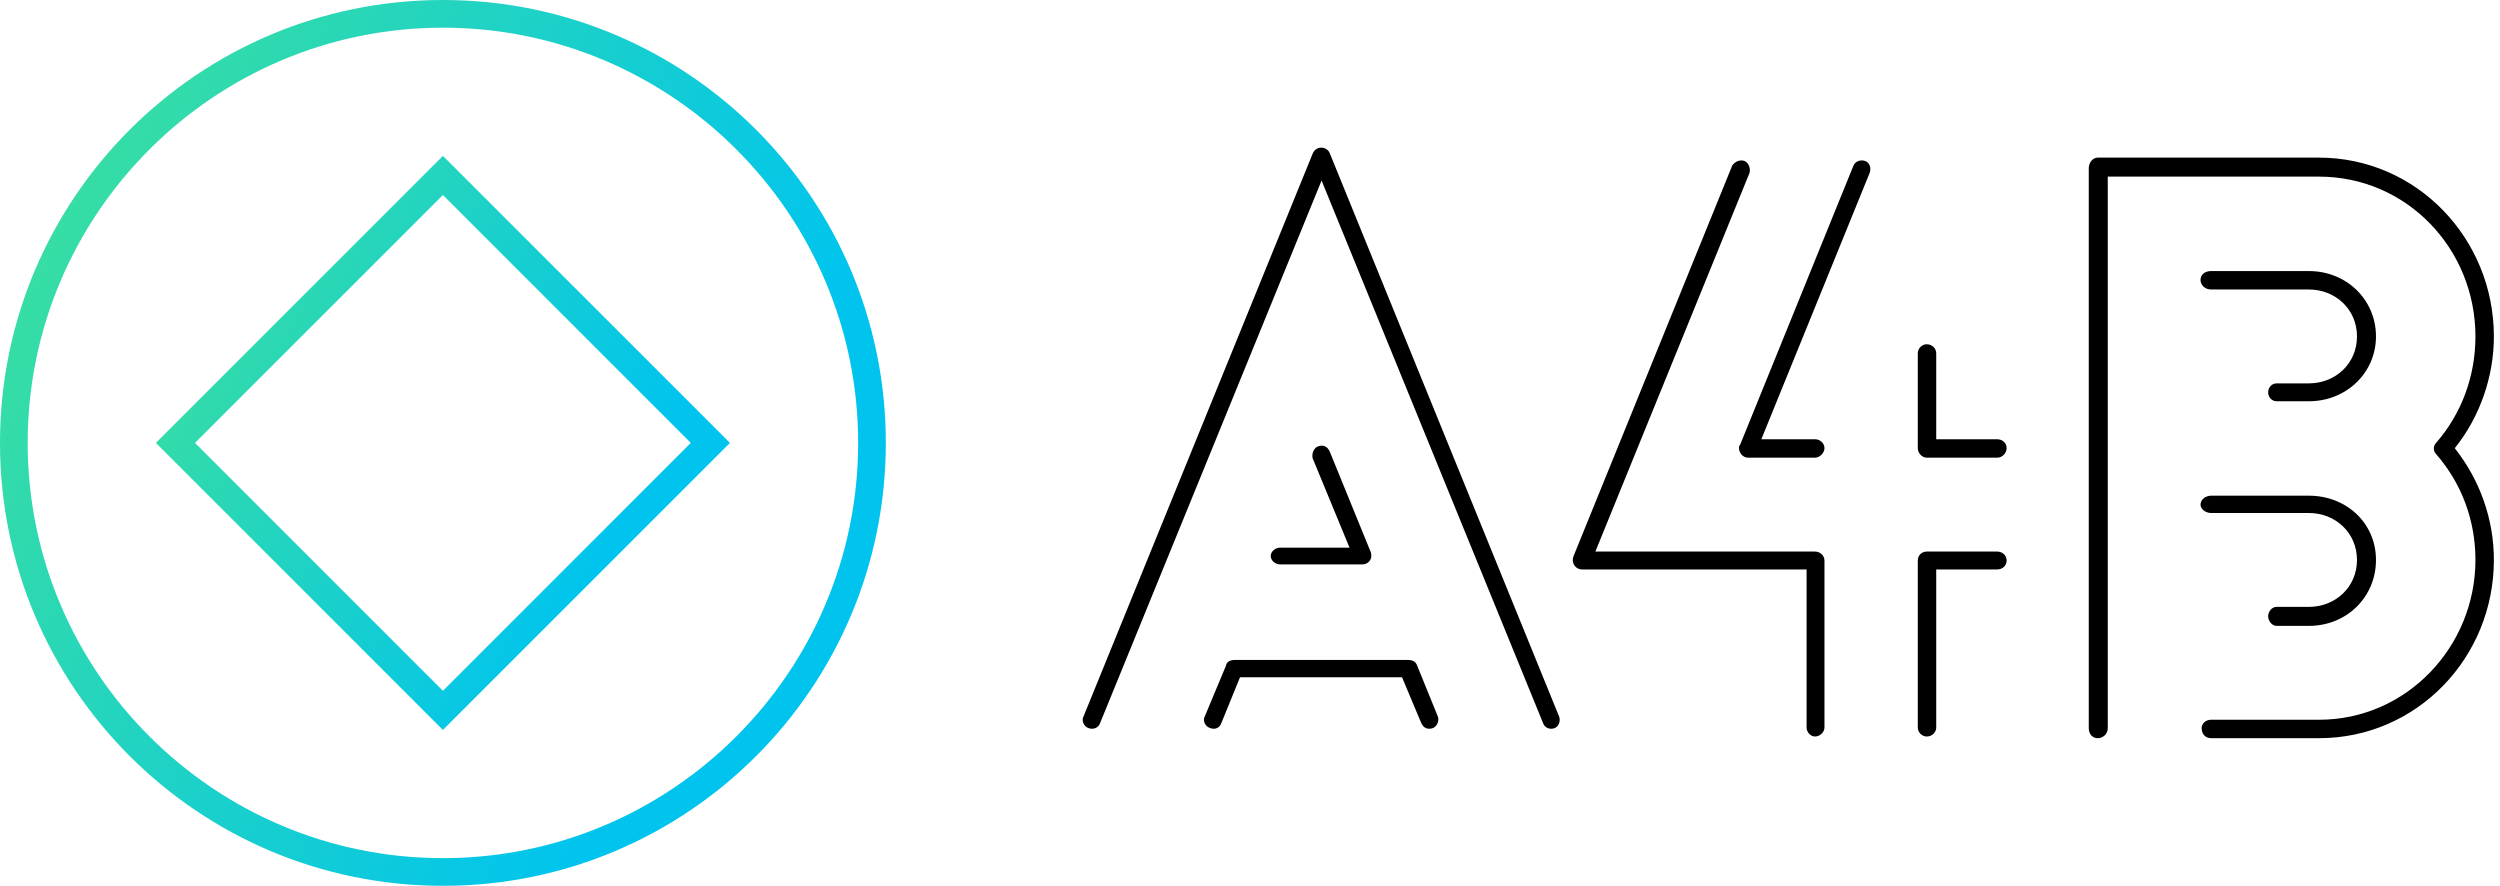
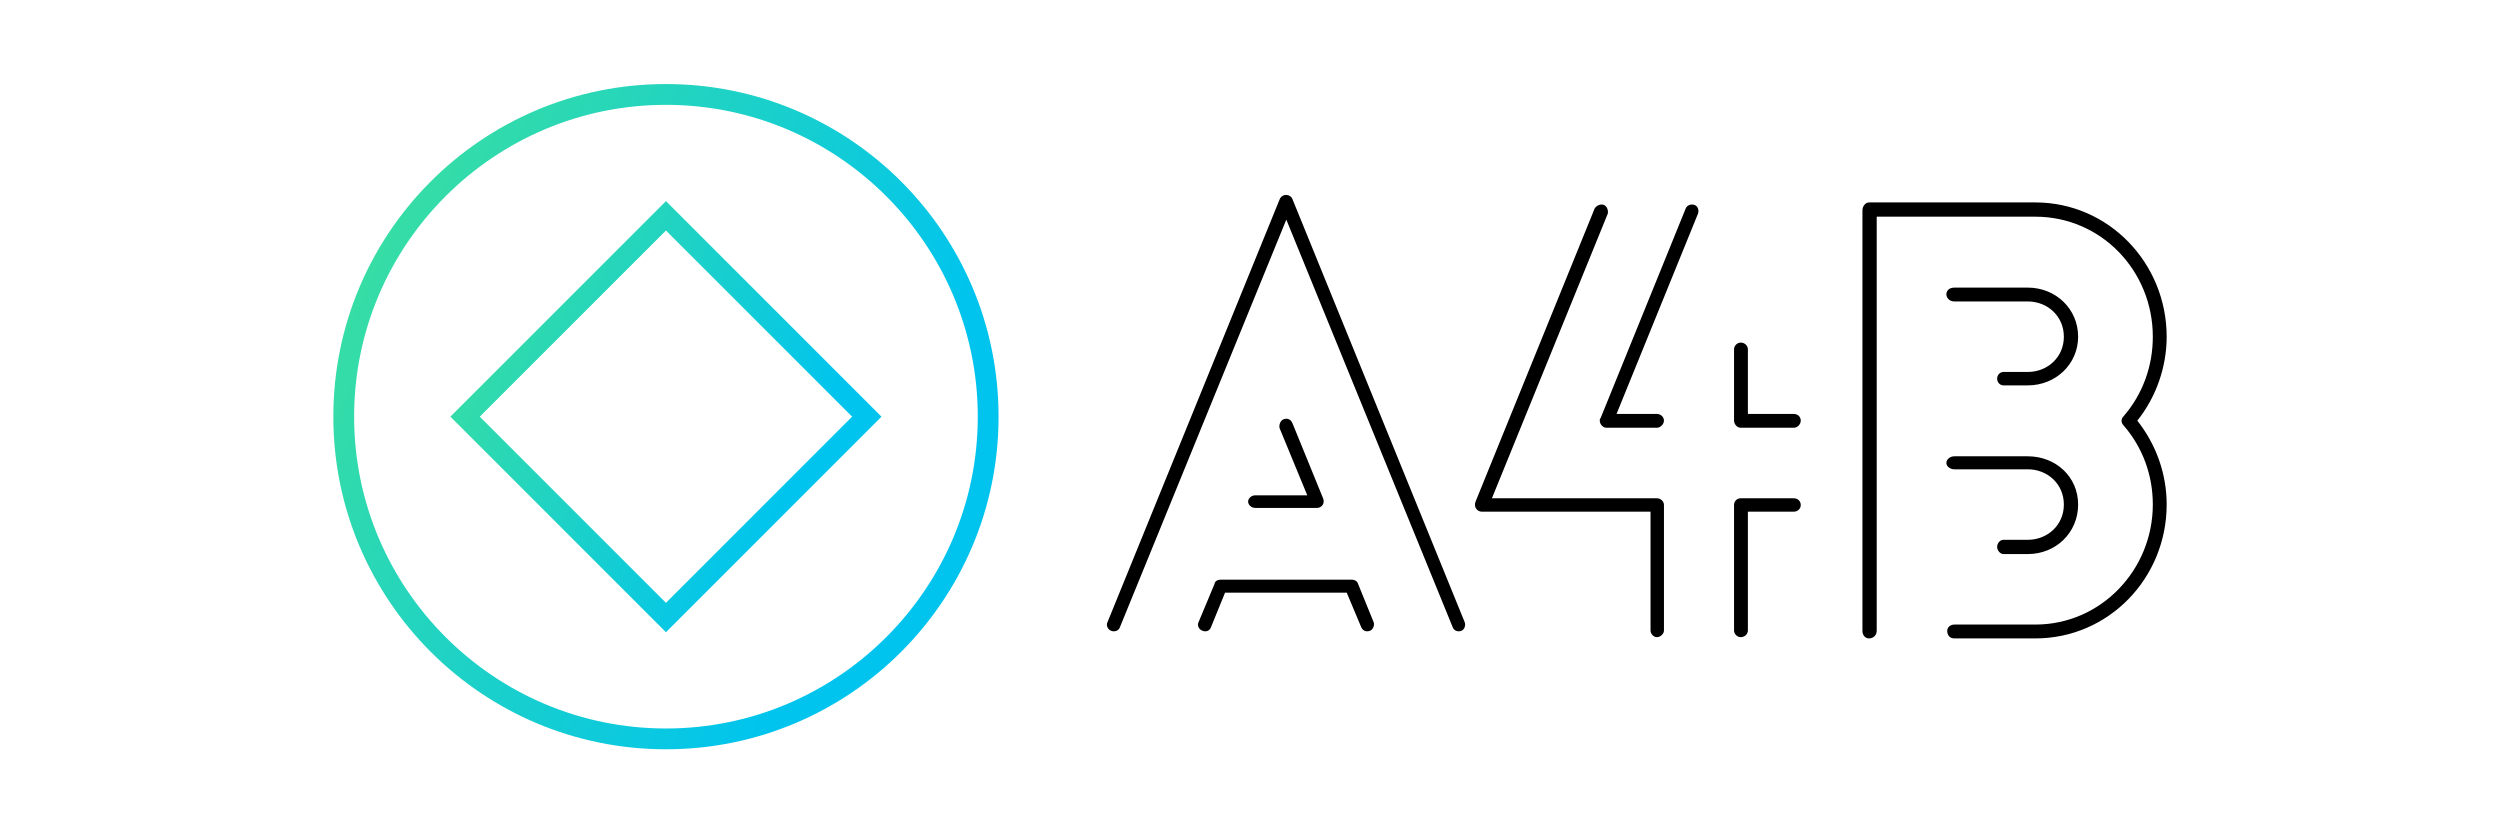
- <svg xmlns="http://www.w3.org/2000/svg" viewBox="0 0 254 90" role="img">
-   <g id="2dbfa56c-41c4-4a44-a734-16152588d2f9" fill="#000000" transform="matrix(5.677097,0,0,5.677097,108.6688,14.3686)">
+ <svg xmlns="http://www.w3.org/2000/svg" data-v-fde0c5aa="" viewBox="0 100 300 100" class="iconLeft">
+   <defs data-v-fde0c5aa="" />
+   <rect data-v-fde0c5aa="" fill="transparent" x="0" y="0" width="300px" height="300px" class="logo-background-square" />
+   <defs data-v-fde0c5aa="" />
+   <g data-v-fde0c5aa="" id="ddc9472e-6d85-4a67-897a-70980cc47268" fill="#000000" transform="matrix(5.035433,0,0,5.035433,131.6468,122.8308)">
    <path d="M3.77 7.57L3.77 7.57L5.24 7.57C5.33 7.57 5.40 7.50 5.40 7.42C5.40 7.39 5.40 7.38 5.39 7.35L4.66 5.56C4.62 5.46 4.54 5.42 4.44 5.46C4.37 5.49 4.33 5.59 4.35 5.67L5.01 7.27L3.77 7.27C3.68 7.27 3.60 7.34 3.60 7.42C3.60 7.50 3.68 7.57 3.77 7.57ZM2.72 10.40L2.72 10.40L3.05 9.59L5.95 9.59L6.29 10.40C6.33 10.50 6.41 10.53 6.50 10.50C6.58 10.47 6.62 10.36 6.59 10.29L6.22 9.38C6.20 9.32 6.15 9.28 6.06 9.28L2.95 9.28C2.88 9.28 2.81 9.31 2.80 9.38L2.42 10.29C2.38 10.36 2.42 10.47 2.52 10.50C2.60 10.53 2.69 10.50 2.72 10.40ZM0.55 10.40L0.55 10.40L4.51 0.70L8.47 10.40C8.50 10.50 8.60 10.53 8.68 10.50C8.76 10.47 8.79 10.36 8.76 10.29L4.66 0.22C4.61 0.08 4.41 0.07 4.35 0.22L0.25 10.29C0.21 10.36 0.25 10.47 0.34 10.50C0.42 10.53 0.52 10.50 0.55 10.40ZM15.51 10.49L15.51 10.49L15.51 7.66L16.60 7.66C16.70 7.66 16.77 7.59 16.77 7.50C16.77 7.41 16.70 7.34 16.60 7.34L15.34 7.34C15.25 7.34 15.18 7.41 15.18 7.50L15.18 10.49C15.18 10.57 15.25 10.65 15.34 10.65C15.44 10.65 15.51 10.57 15.51 10.49ZM13.34 5.33L13.34 5.33L12.38 5.33L14.32 0.56C14.35 0.48 14.32 0.38 14.24 0.35C14.15 0.32 14.06 0.36 14.03 0.43L12.00 5.43C11.98 5.45 11.98 5.47 11.98 5.49C11.98 5.57 12.05 5.66 12.14 5.66L13.34 5.66C13.43 5.66 13.51 5.57 13.51 5.49C13.51 5.40 13.43 5.33 13.34 5.33ZM16.60 5.33L16.60 5.33L15.51 5.33L15.51 3.79C15.51 3.71 15.44 3.63 15.34 3.63C15.25 3.63 15.18 3.71 15.18 3.79L15.18 5.49C15.18 5.57 15.25 5.66 15.34 5.66L16.60 5.66C16.70 5.66 16.77 5.57 16.77 5.49C16.77 5.40 16.70 5.33 16.60 5.33ZM11.86 0.43L11.86 0.43L9.02 7.42C8.97 7.55 9.06 7.66 9.17 7.66L13.19 7.66L13.19 10.49C13.19 10.57 13.26 10.65 13.34 10.65C13.43 10.65 13.51 10.57 13.51 10.49L13.51 7.50C13.51 7.41 13.43 7.34 13.34 7.34L9.41 7.34L12.17 0.56C12.19 0.48 12.15 0.38 12.08 0.35C12.00 0.32 11.91 0.36 11.86 0.43ZM22.18 8.67L22.18 8.67C22.85 8.67 23.38 8.16 23.38 7.49C23.38 6.83 22.85 6.34 22.18 6.34L20.43 6.34C20.33 6.34 20.24 6.41 20.24 6.50C20.24 6.58 20.33 6.65 20.43 6.65L22.18 6.65C22.65 6.65 23.04 7 23.04 7.49C23.04 7.98 22.65 8.33 22.18 8.33L21.60 8.33C21.52 8.33 21.45 8.41 21.45 8.50C21.45 8.58 21.52 8.67 21.60 8.67ZM20.43 2.65L20.43 2.65L22.18 2.65C22.65 2.65 23.04 3.00 23.04 3.49C23.04 3.98 22.65 4.33 22.18 4.33L21.60 4.33C21.52 4.33 21.45 4.40 21.45 4.49C21.45 4.58 21.52 4.65 21.60 4.65L22.18 4.65C22.85 4.65 23.38 4.14 23.38 3.49C23.38 2.83 22.85 2.32 22.18 2.32L20.43 2.32C20.31 2.32 20.24 2.39 20.24 2.48C20.24 2.56 20.31 2.65 20.43 2.65ZM18.58 10.50L18.58 10.50L18.58 0.63L22.36 0.63C23.93 0.63 25.16 1.92 25.16 3.49C25.16 4.19 24.92 4.86 24.46 5.39C24.40 5.45 24.40 5.54 24.46 5.60C24.92 6.13 25.16 6.79 25.16 7.49C25.16 9.04 23.93 10.35 22.36 10.35L20.43 10.35C20.33 10.35 20.26 10.42 20.26 10.50C20.26 10.61 20.33 10.68 20.43 10.68L22.36 10.68C24.11 10.68 25.49 9.24 25.49 7.49C25.49 6.76 25.24 6.06 24.79 5.49C25.24 4.93 25.49 4.21 25.49 3.49C25.49 1.74 24.11 0.29 22.36 0.29L18.40 0.29C18.31 0.29 18.24 0.38 18.24 0.48L18.24 10.50C18.24 10.61 18.31 10.68 18.40 10.68C18.49 10.68 18.58 10.61 18.58 10.50Z" />
  </g>
-   <defs>
-     <linearGradient gradientTransform="rotate(25)" id="bc76c3a8-39cb-4301-b087-ea258a193a35" x1="0%" y1="0%" x2="100%" y2="0%">
-       <stop offset="0%" style="stop-color: rgb(65, 226, 150); stop-opacity: 1;" />
-       <stop offset="100%" style="stop-color: rgb(0, 196, 238); stop-opacity: 1;" />
+   <defs data-v-fde0c5aa="">
+     <linearGradient data-v-fde0c5aa="" gradientTransform="rotate(25)" id="49d53a3d-dc4c-4e86-8f96-3f6390ea8c76" x1="0%" y1="0%" x2="100%" y2="0%">
+       <stop data-v-fde0c5aa="" offset="0%" stop-color="#41E296" stop-opacity="1" />
+       <stop data-v-fde0c5aa="" offset="100%" stop-color="#00C4EE" stop-opacity="1" />
    </linearGradient>
  </defs>
-   <g id="e8e6e224-2da1-4a26-a0c2-ee05df907792" transform="matrix(2.8125,0,0,2.8125,0,0)" stroke="none" fill="url(#bc76c3a8-39cb-4301-b087-ea258a193a35)">
+   <g data-v-fde0c5aa="" id="32901ec2-eefc-4cb0-8f52-f4765f36462c" stroke="none" fill="url(#49d53a3d-dc4c-4e86-8f96-3f6390ea8c76)" transform="matrix(2.494612,0,0,2.494612,40,110.0862)">
    <path d="M16 1c8.271 0 15 6.729 15 15s-6.729 15-15 15S1 24.271 1 16 7.729 1 16 1m0-1C7.163 0 0 7.163 0 16s7.163 16 16 16 16-7.163 16-16S24.837 0 16 0z" />
-     <path d="M16 7.045L24.955 16 16 24.955 7.045 16 16 7.045m0-1.414L5.631 16 16 26.369 26.369 16 16 5.631z" />
+     <g>
+       <animateTransform attributeName="transform" attributeType="XML" type="rotate" from="0 16 16" to="360 16 16" dur="3s" repeatCount="indefinite" />
+       <path d="M16 7.045L24.955 16 16 24.955 7.045 16 16 7.045m0-1.414L5.631 16 16 26.369 26.369 16 16 5.631z" />
+     </g>
  </g>
</svg>
